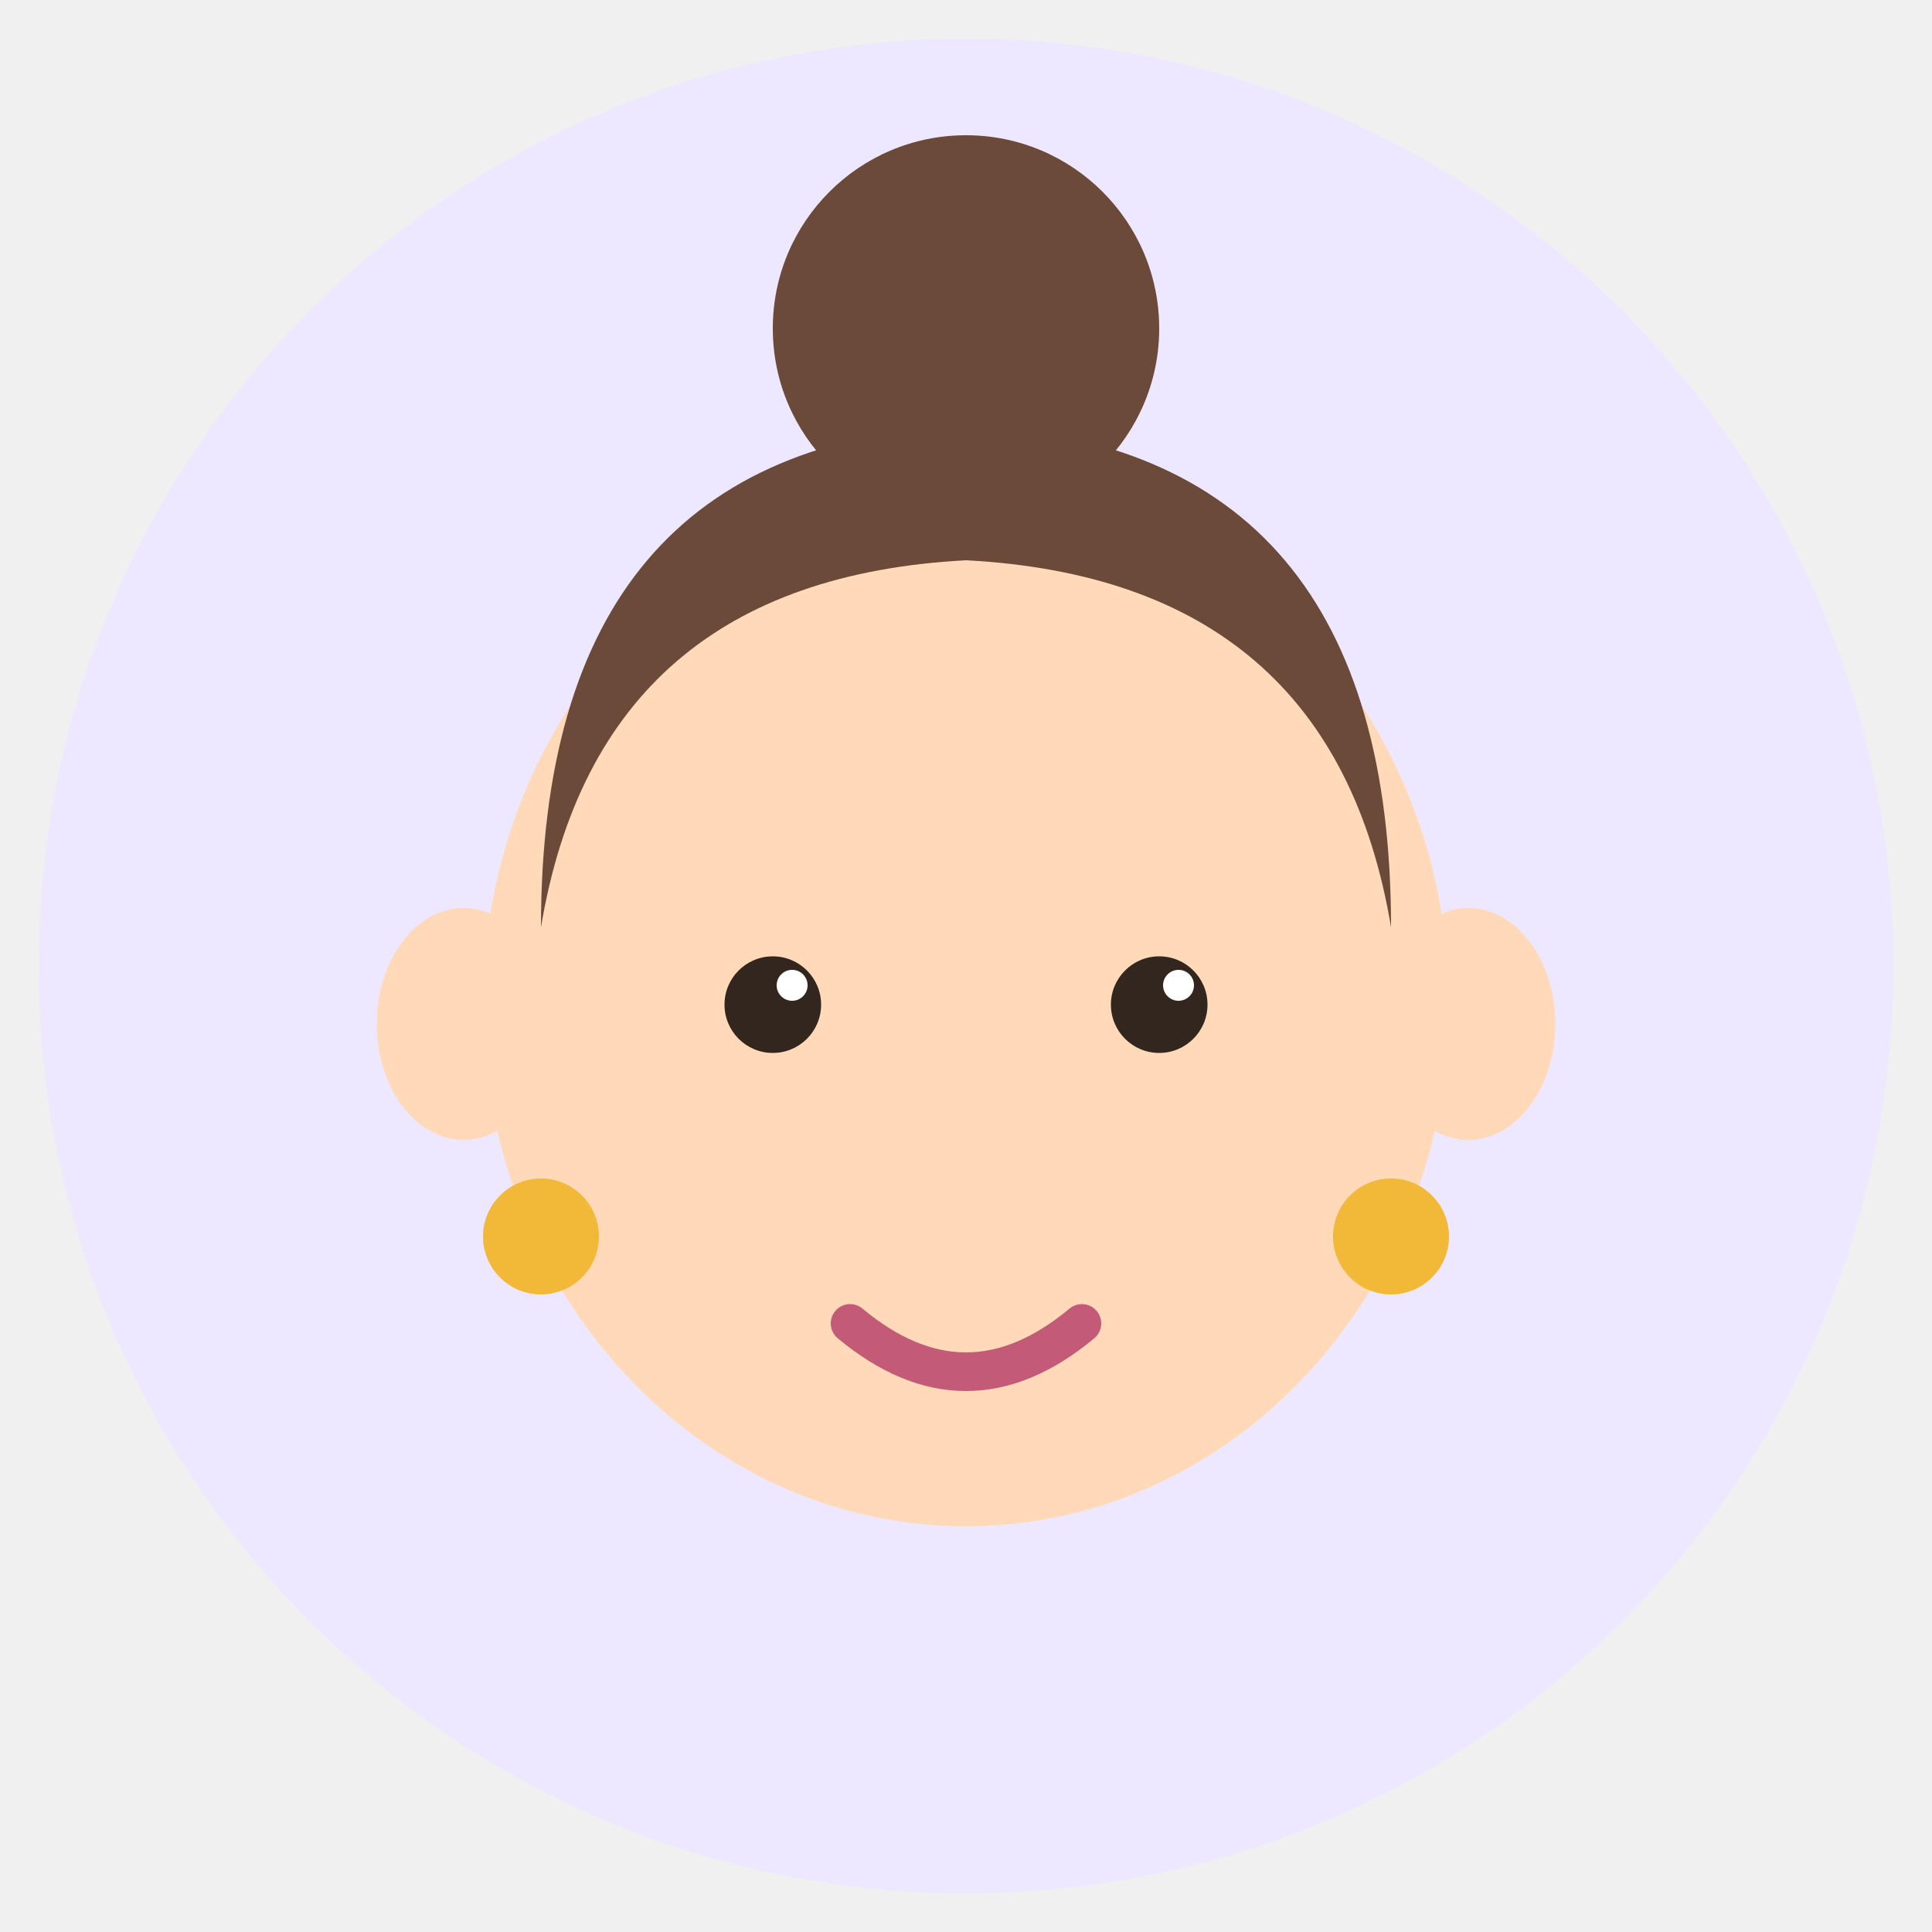
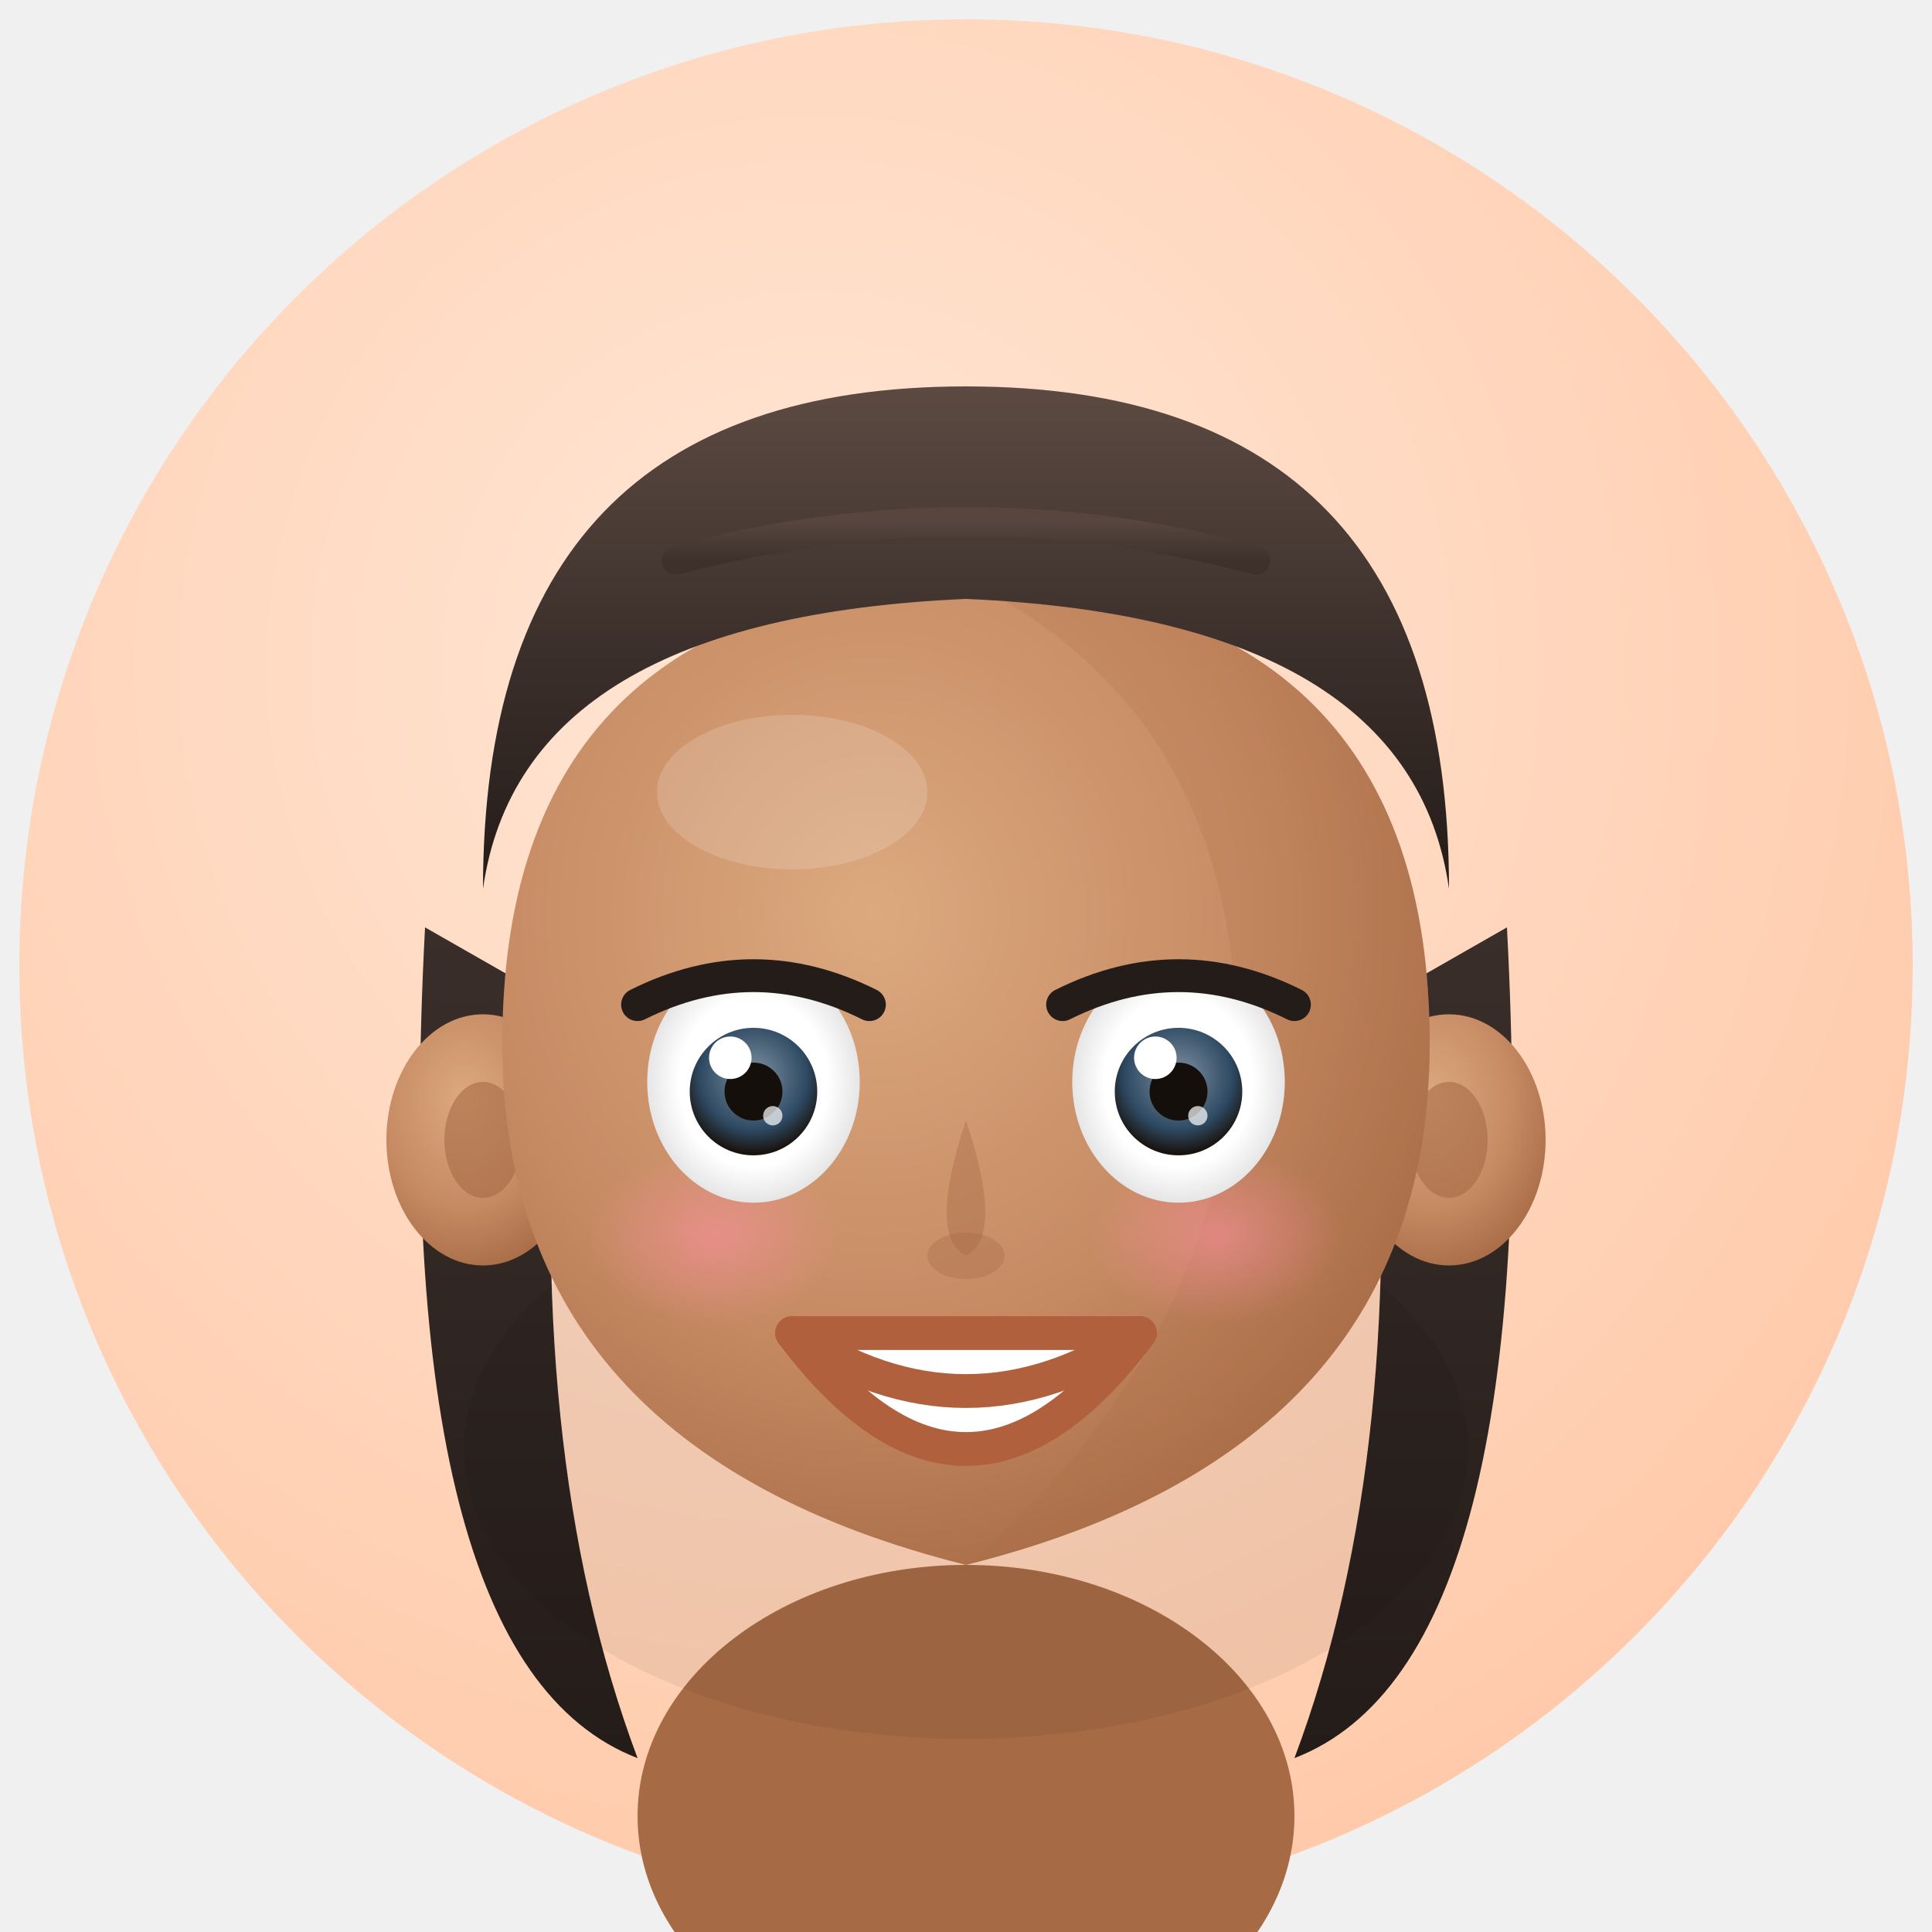
<svg xmlns="http://www.w3.org/2000/svg" viewBox="0 0 200 200">
-   <circle cx="100" cy="100" r="96" fill="#EDE8FF" />
-   <ellipse cx="100" cy="104" rx="50" ry="54" fill="#FFD9B8" />
-   <ellipse cx="48" cy="106" rx="9" ry="12" fill="#FFD9B8" />
-   <ellipse cx="152" cy="106" rx="9" ry="12" fill="#FFD9B8" />
-   <circle cx="100" cy="34" r="20" fill="#6B4A3A" />
-   <path d="M56 96 Q56 46 100 44 Q144 46 144 96 Q138 60 100 58 Q62 60 56 96 Z" fill="#6B4A3A" />
-   <circle cx="80" cy="104" r="5" fill="#33261E" />
-   <circle cx="120" cy="104" r="5" fill="#33261E" />
-   <circle cx="82" cy="102" r="1.6" fill="#FFFFFF" />
-   <circle cx="122" cy="102" r="1.6" fill="#FFFFFF" />
-   <circle cx="56" cy="128" r="6" fill="#F2B838" />
-   <circle cx="144" cy="128" r="6" fill="#F2B838" />
-   <path d="M88 137 Q100 147 112 137" fill="none" stroke="#C25A78" stroke-width="4" stroke-linecap="round" />
+   <defs>
+     <radialGradient id="bg6" cx="42%" cy="34%" r="75%">
+       <stop offset="0%" stop-color="#FFE7D6" />
+       <stop offset="100%" stop-color="#FFC7A6" />
+     </radialGradient>
+     <radialGradient id="skin6" cx="40%" cy="34%" r="72%">
+       <stop offset="0%" stop-color="#DCA97F" />
+       <stop offset="60%" stop-color="#C68A63" />
+       <stop offset="100%" stop-color="#A66A45" />
+     </radialGradient>
+     <linearGradient id="hair6" x1="0" y1="0" x2="0" y2="1">
+       <stop offset="0%" stop-color="#5C4A42" />
+       <stop offset="55%" stop-color="#3A2E2A" />
+       <stop offset="100%" stop-color="#241C19" />
+     </linearGradient>
+     <linearGradient id="hairD6" x1="0" y1="0" x2="0" y2="1">
+       <stop offset="0%" stop-color="#3A2E2A" />
+       <stop offset="100%" stop-color="#241C19" />
+     </linearGradient>
+     <linearGradient id="hairL6" x1="0" y1="0" x2="0" y2="1">
+       <stop offset="0%" stop-color="#5C4A42" />
+       <stop offset="100%" stop-color="#3A2E2A" />
+     </linearGradient>
+     <radialGradient id="cheek6" cx="50%" cy="50%" r="50%">
+       <stop offset="0%" stop-color="#FF8FA3" stop-opacity="0.55" />
+       <stop offset="100%" stop-color="#FF8FA3" stop-opacity="0" />
+     </radialGradient>
+     <radialGradient id="iris6" cx="50%" cy="38%" r="60%">
+       <stop offset="0%" stop-color="#2E4A63" stop-opacity="0.6" />
+       <stop offset="70%" stop-color="#2E4A63" />
+       <stop offset="100%" stop-color="#1a1410" />
+     </radialGradient>
+     <radialGradient id="vig6" cx="50%" cy="50%" r="50%">
+       <stop offset="70%" stop-color="#000000" stop-opacity="0" />
+       <stop offset="100%" stop-color="#000000" stop-opacity="0.10" />
+     </radialGradient>
+   </defs>
+   <circle cx="100" cy="100" r="98" fill="url(#bg6)" />
+   <path d="M44 96 Q40 172 66 182 Q54 150 58 104 Z" fill="url(#hairD6)" />
+   <path d="M156 96 Q160 172 134 182 Q146 150 142 104 Z" fill="url(#hairD6)" />
+   <ellipse cx="100" cy="188" rx="34" ry="26" fill="#A66A45" />
+   <ellipse cx="100" cy="150" rx="52" ry="30" fill="#000000" opacity="0.06" />
+   <ellipse cx="50" cy="118" rx="10" ry="13" fill="url(#skin6)" />
+   <ellipse cx="150" cy="118" rx="10" ry="13" fill="url(#skin6)" />
+   <ellipse cx="50" cy="118" rx="4" ry="6" fill="#A66A45" opacity="0.6" />
+   <ellipse cx="150" cy="118" rx="4" ry="6" fill="#A66A45" opacity="0.6" />
+   <path d="M52 108 Q52 62 100 60 Q148 62 148 108 Q148 150 100 162 Q52 150 52 108 Z" fill="url(#skin6)" />
+   <path d="M100 60 Q148 62 148 108 Q148 150 100 162 Q126 140 128 108 Q128 74 100 60 Z" fill="#A66A45" opacity="0.18" />
+   <path d="M50 92 Q50 40 100 40 Q150 40 150 92 Q146 64 100 62 Q54 64 50 92 Z" fill="url(#hair6)" />
+   <path d="M70 58 Q100 50 130 58" stroke="url(#hairL6)" stroke-width="3" stroke-linecap="round" fill="none" opacity="0.7" />
+   <ellipse cx="74" cy="128" rx="13" ry="9" fill="url(#cheek6)" />
+   <ellipse cx="126" cy="128" rx="13" ry="9" fill="url(#cheek6)" />
+   <path d="M100 116 Q96 128 100 130 Q104 128 100 116" fill="#A66A45" opacity="0.4" />
+   <ellipse cx="100" cy="130" rx="4" ry="2.4" fill="#A66A45" opacity="0.35" />
+   <ellipse cx="78" cy="112" rx="11" ry="12.5" fill="#ffffff" />
+   <ellipse cx="78" cy="112" rx="11" ry="12.5" fill="url(#vig6)" />
+   <circle cx="78" cy="113" r="6.6" fill="url(#iris6)" />
+   <circle cx="78" cy="113" r="3" fill="#140f0b" />
+   <circle cx="75.6" cy="109.5" r="2.2" fill="#ffffff" />
+   <circle cx="80" cy="115.5" r="1" fill="#ffffff" opacity="0.7" />
+   <path d="M66 104 Q78 98 90 104" fill="none" stroke="#241C19" stroke-width="3.4" stroke-linecap="round" />
+   <ellipse cx="122" cy="112" rx="11" ry="12.5" fill="#ffffff" />
+   <ellipse cx="122" cy="112" rx="11" ry="12.5" fill="url(#vig6)" />
+   <circle cx="122" cy="113" r="6.6" fill="url(#iris6)" />
+   <circle cx="122" cy="113" r="3" fill="#140f0b" />
+   <circle cx="119.6" cy="109.5" r="2.2" fill="#ffffff" />
+   <circle cx="124" cy="115.5" r="1" fill="#ffffff" opacity="0.7" />
+   <path d="M110 104 Q122 98 134 104" fill="none" stroke="#241C19" stroke-width="3.4" stroke-linecap="round" />
+   <path d="M82 138 Q100 162 118 138 Z" fill="#fff" stroke="#B0603C" stroke-width="3.5" stroke-linejoin="round" />
+   <path d="M82 138 Q100 150 118 138" fill="none" stroke="#B0603C" stroke-width="3.5" stroke-linecap="round" />
+   <ellipse cx="82" cy="82" rx="14" ry="8" fill="#ffffff" opacity="0.16" />
</svg>
